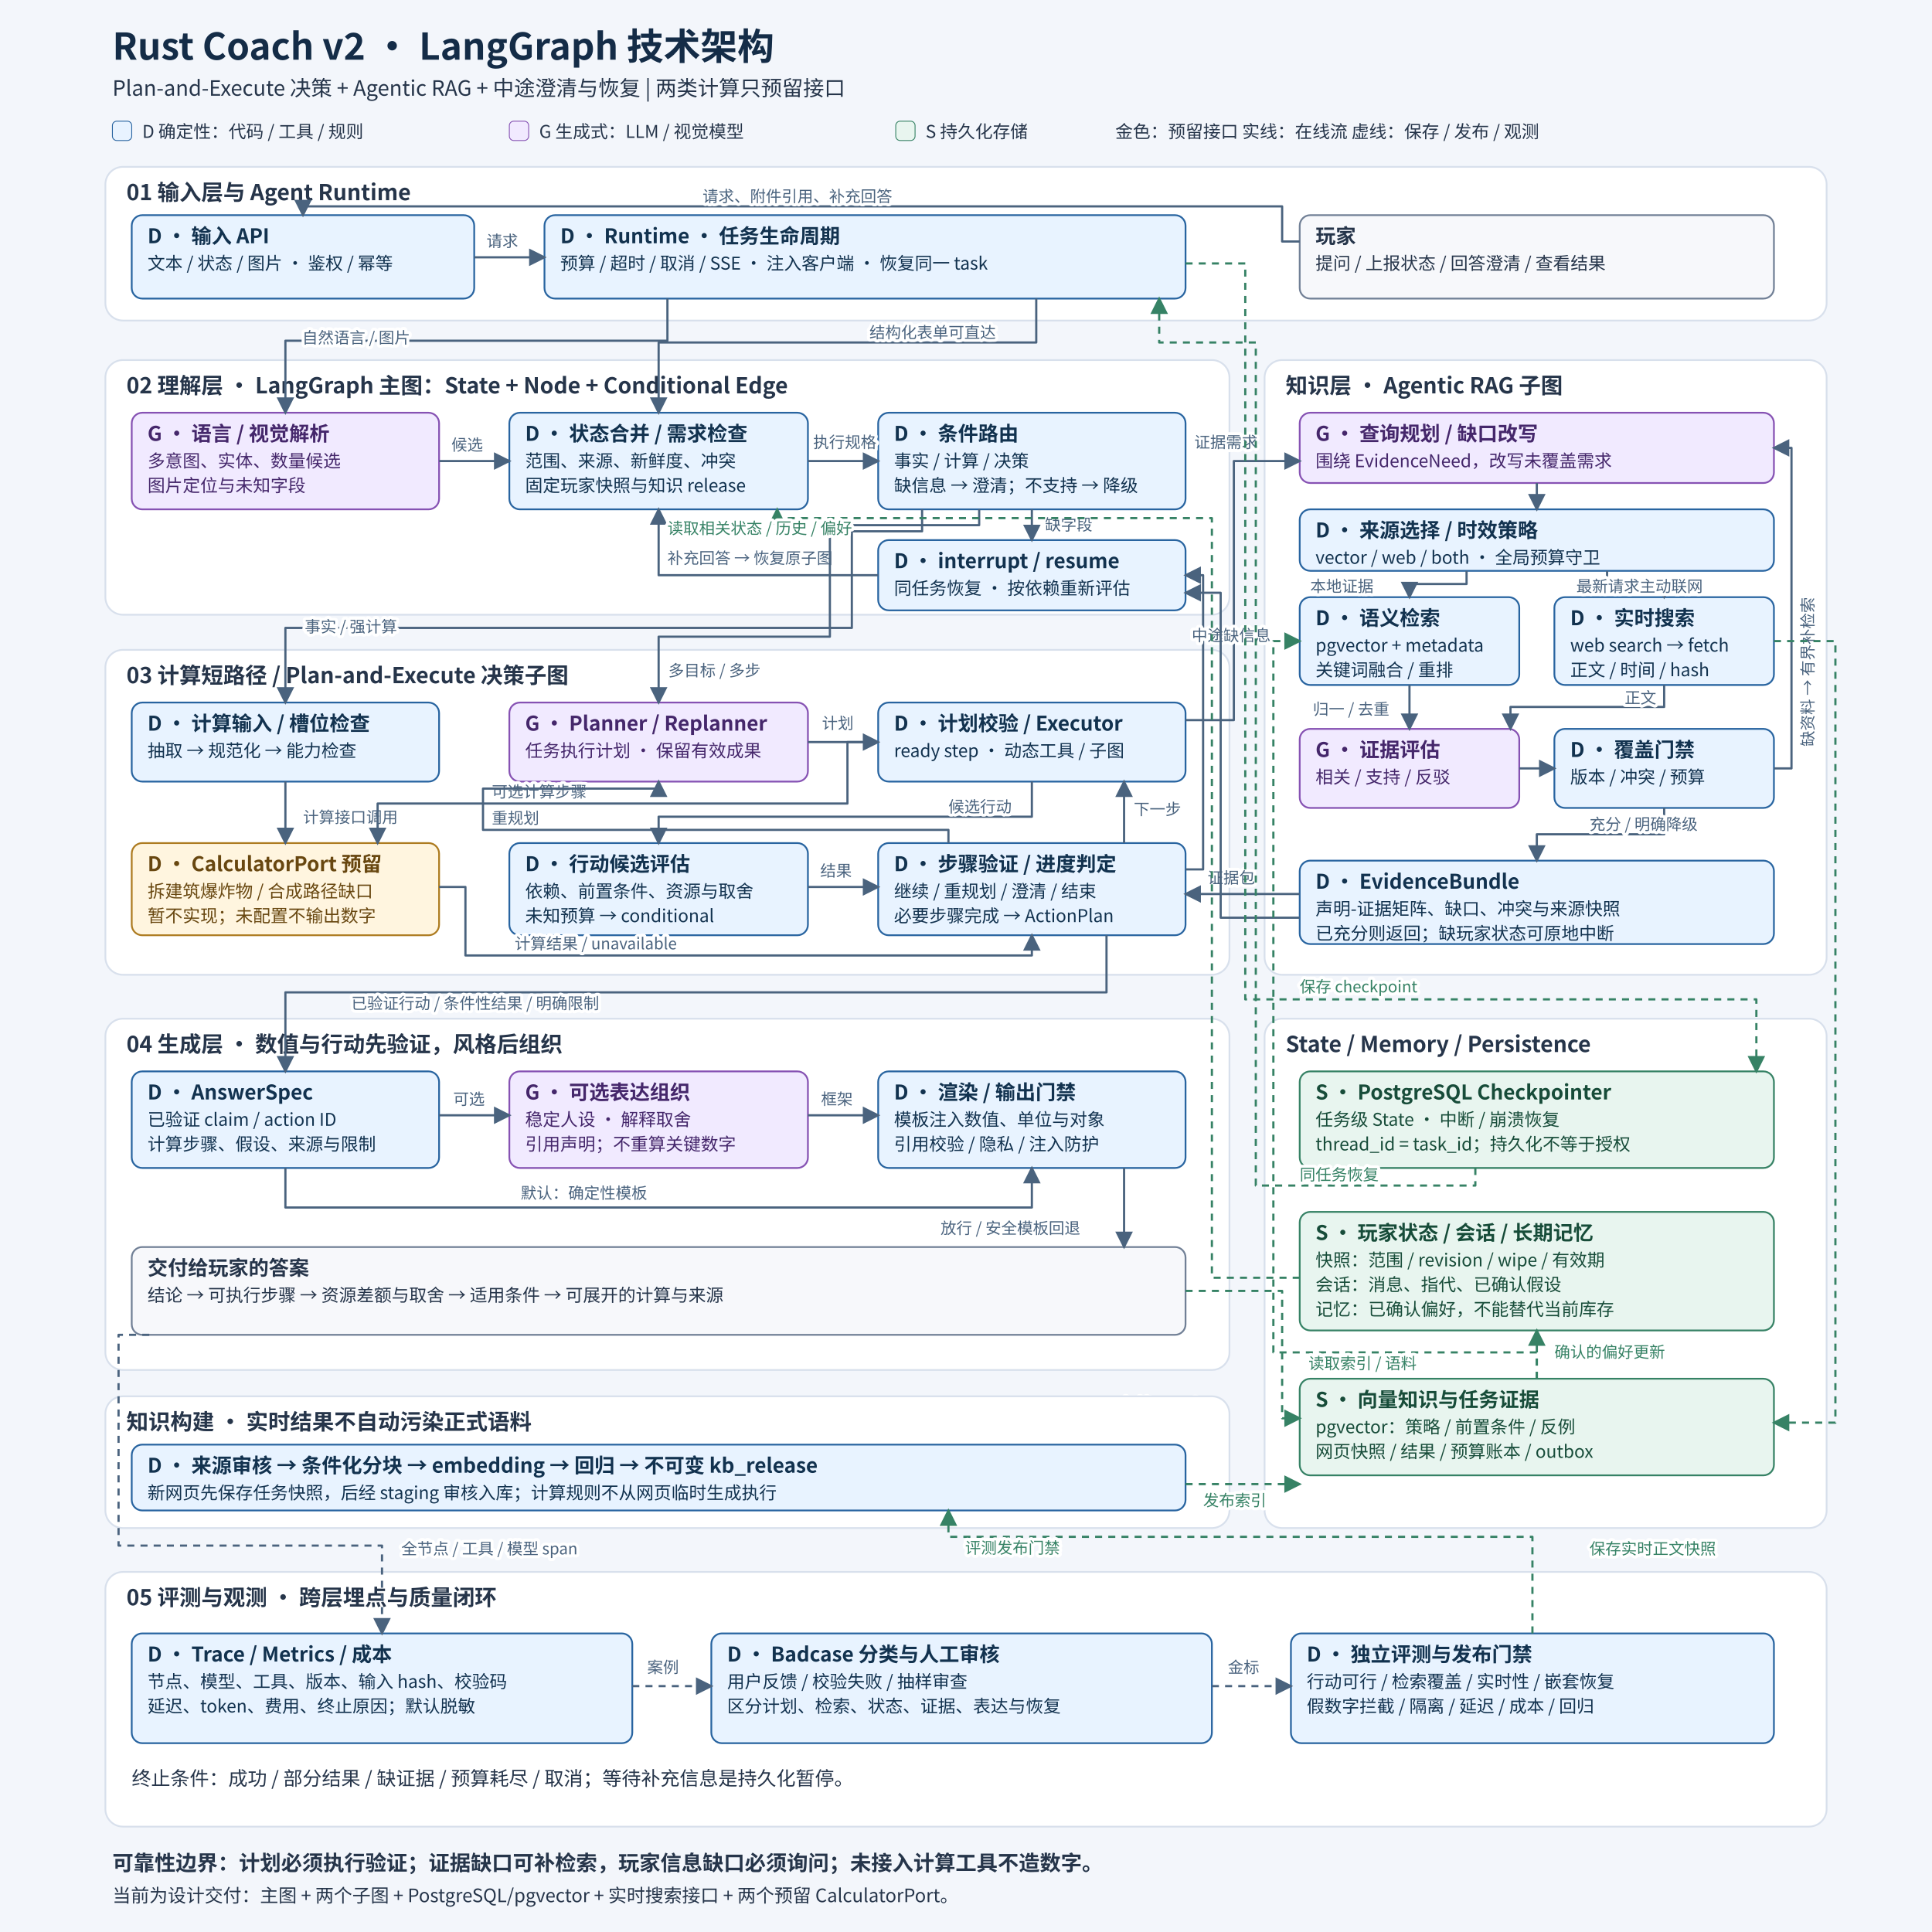
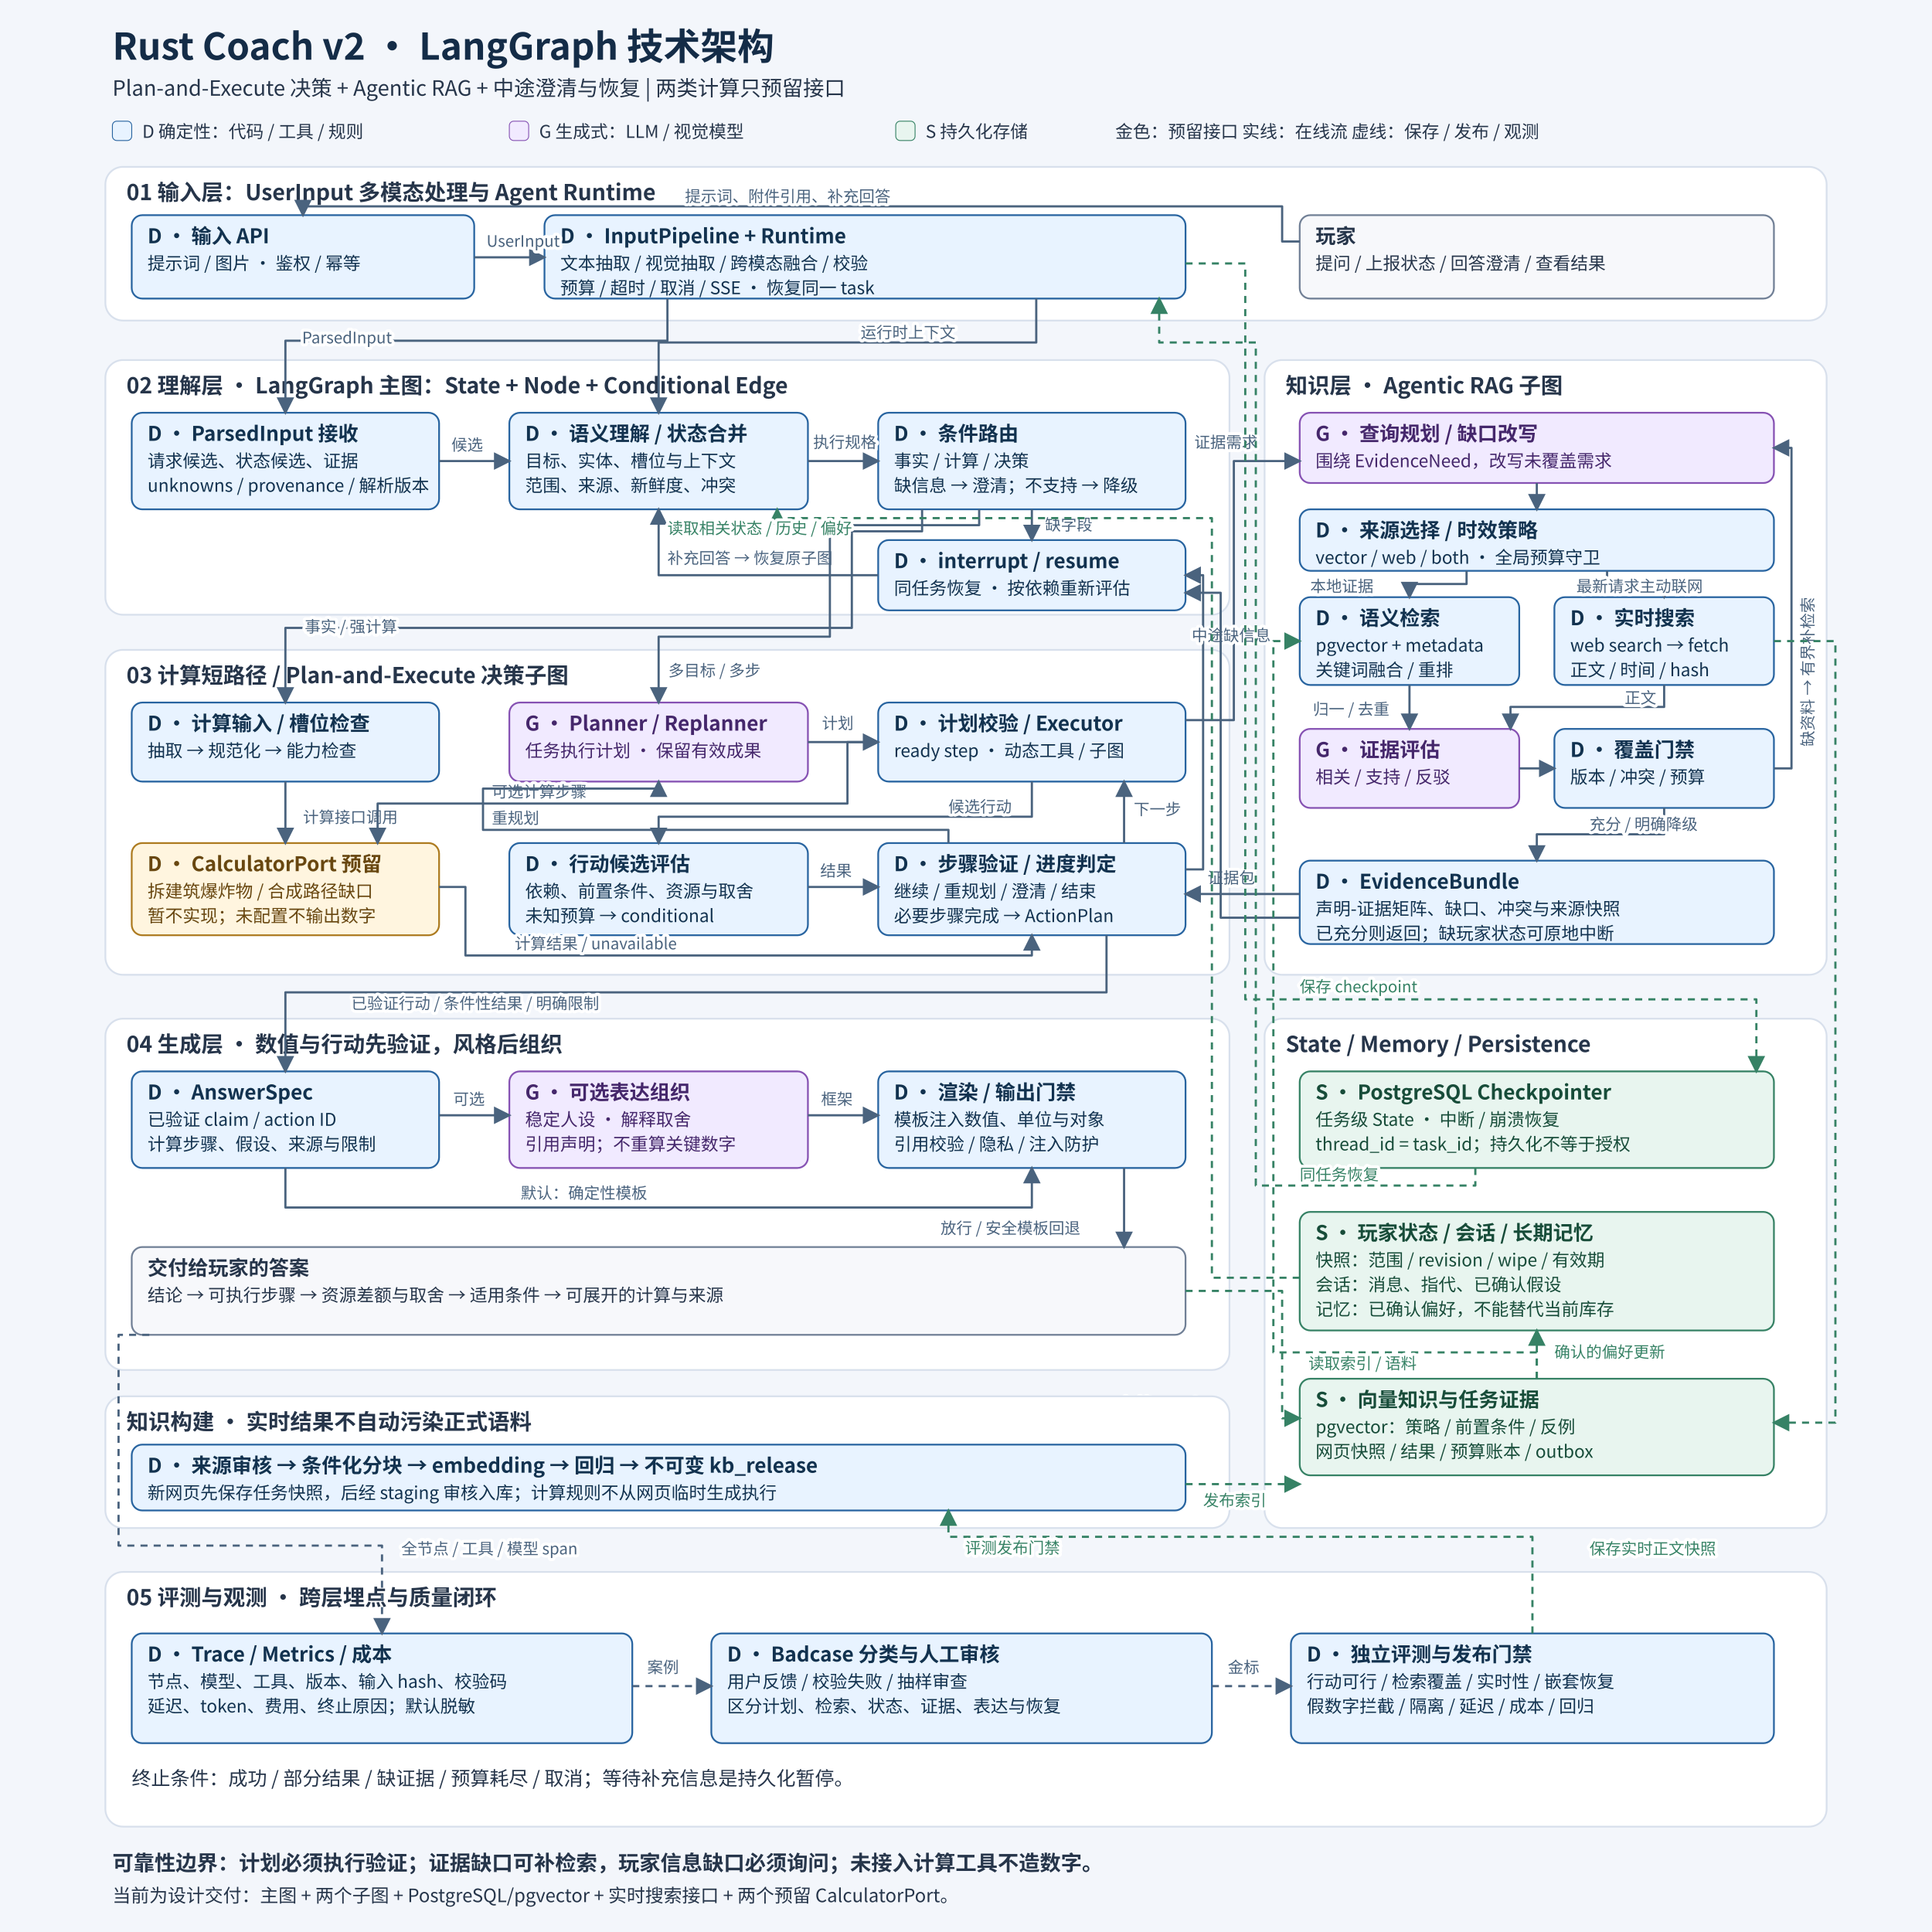
<svg xmlns="http://www.w3.org/2000/svg" width="2200" height="2200" viewBox="0 0 2200 2200" role="img" aria-labelledby="title description">
  <defs>
    <marker id="arrow" markerWidth="8" markerHeight="8" refX="7" refY="4" orient="auto">
      <path d="M0 0 L8 4 L0 8 Z" fill="#4a637e" />
    </marker>
    <marker id="arrow-green" markerWidth="8" markerHeight="8" refX="7" refY="4" orient="auto">
      <path d="M0 0 L8 4 L0 8 Z" fill="#368265" />
    </marker>
  </defs>
  <rect width="2200" height="2200" fill="#f3f6fb" />
  <g transform="translate(80 0)" font-family="PingFang SC, Noto Sans CJK SC, Microsoft YaHei, sans-serif">
    <text x="48" y="68" font-size="42" font-weight="800" fill="#142c47">Rust Coach v2 · LangGraph 技术架构</text>
    <text x="48" y="109" font-size="24" font-weight="400" fill="#26354a">Plan-and-Execute 决策  +  Agentic RAG  +  中途澄清与恢复  |  两类计算只预留接口</text>
    <rect x="48" y="138" width="22" height="22" rx="5" fill="#e8f3ff" stroke="#2864a0" />
    <text x="82" y="157" font-size="20" font-weight="400" fill="#26354a">D  确定性：代码 / 工具 / 规则</text>
    <rect x="500" y="138" width="22" height="22" rx="5" fill="#f1eaff" stroke="#8652b3" />
    <text x="534" y="157" font-size="20" font-weight="400" fill="#26354a">G  生成式：LLM / 视觉模型</text>
    <rect x="940" y="138" width="22" height="22" rx="5" fill="#e8f5ef" stroke="#368265" />
    <text x="974" y="157" font-size="20" font-weight="400" fill="#26354a">S  持久化存储</text>
    <text x="1190" y="157" font-size="20" font-weight="400" fill="#26354a">金色：预留接口   实线：在线流   虚线：保存 / 发布 / 观测</text>
    <rect x="40" y="190" width="1960" height="175" rx="20" fill="#ffffff" stroke="#d8e0ec" stroke-width="2" />
-     <text x="64" y="228" font-size="25" font-weight="700" fill="#26354a">01  输入层与 Agent Runtime</text>
+     <text x="64" y="228" font-size="25" font-weight="700" fill="#26354a">01  输入层：UserInput 多模态处理与 Agent Runtime</text>
    <rect x="70" y="245" width="390" height="95" rx="12" fill="#e8f3ff" stroke="#2864a0" stroke-width="2" />
    <text x="88" y="277" font-size="23" font-weight="700" fill="#12324f">D · 输入 API</text>
-     <text x="88" y="307" font-size="20" font-weight="400" fill="#12324f">文本 / 状态 / 图片 · 鉴权 / 幂等</text>
+     <text x="88" y="307" font-size="20" font-weight="400" fill="#12324f">提示词 / 图片 · 鉴权 / 幂等</text>
    <rect x="540" y="245" width="730" height="95" rx="12" fill="#e8f3ff" stroke="#2864a0" stroke-width="2" />
-     <text x="558" y="277" font-size="23" font-weight="700" fill="#12324f">D · Runtime · 任务生命周期</text>
-     <text x="558" y="307" font-size="20" font-weight="400" fill="#12324f">预算 / 超时 / 取消 / SSE · 注入客户端 · 恢复同一 task</text>
+     <text x="558" y="277" font-size="23" font-weight="700" fill="#12324f">D · InputPipeline + Runtime</text>
+     <text x="558" y="307" font-size="20" font-weight="400" fill="#12324f">文本抽取 / 视觉抽取 / 跨模态融合 / 校验</text>
+     <text x="558" y="335" font-size="20" font-weight="400" fill="#12324f">预算 / 超时 / 取消 / SSE · 恢复同一 task</text>
    <rect x="1400" y="245" width="540" height="95" rx="12" fill="#f7f8fb" stroke="#718096" stroke-width="2" />
    <text x="1418" y="277" font-size="23" font-weight="700" fill="#26354a">玩家</text>
    <text x="1418" y="307" font-size="20" font-weight="400" fill="#26354a">提问 / 上报状态 / 回答澄清 / 查看结果</text>
    <path d="M1400 275 H1380 V235 H265 V245" fill="none" stroke="#4a637e" stroke-width="2.5" stroke-linejoin="round" marker-end="url(#arrow)" />
-     <text x="720" y="230" font-size="18" fill="#4a637e" paint-order="stroke" stroke="#ffffff" stroke-width="7" stroke-linejoin="round">请求、附件引用、补充回答</text>
+     <text x="700" y="230" font-size="18" fill="#4a637e" paint-order="stroke" stroke="#ffffff" stroke-width="7" stroke-linejoin="round">提示词、附件引用、补充回答</text>
    <path d="M460 293 H540" fill="none" stroke="#4a637e" stroke-width="2.5" stroke-linejoin="round" marker-end="url(#arrow)" />
-     <text x="474" y="281" font-size="18" fill="#4a637e" paint-order="stroke" stroke="#ffffff" stroke-width="7" stroke-linejoin="round">请求</text>
+     <text x="474" y="281" font-size="18" fill="#4a637e" paint-order="stroke" stroke="#ffffff" stroke-width="7" stroke-linejoin="round">UserInput</text>
    <rect x="40" y="410" width="1280" height="290" rx="20" fill="#ffffff" stroke="#d8e0ec" stroke-width="2" />
    <text x="64" y="448" font-size="25" font-weight="700" fill="#26354a">02  理解层 · LangGraph 主图：State + Node + Conditional Edge</text>
-     <rect x="70" y="470" width="350" height="110" rx="12" fill="#f1eaff" stroke="#8652b3" stroke-width="2" />
-     <text x="88" y="502" font-size="23" font-weight="700" fill="#45276b">G · 语言 / 视觉解析</text>
-     <text x="88" y="532" font-size="20" font-weight="400" fill="#45276b">多意图、实体、数量候选</text>
-     <text x="88" y="560" font-size="20" font-weight="400" fill="#45276b">图片定位与未知字段</text>
+     <rect x="70" y="470" width="350" height="110" rx="12" fill="#e8f3ff" stroke="#2864a0" stroke-width="2" />
+     <text x="88" y="502" font-size="23" font-weight="700" fill="#12324f">D · ParsedInput 接收</text>
+     <text x="88" y="532" font-size="20" font-weight="400" fill="#12324f">请求候选、状态候选、证据</text>
+     <text x="88" y="560" font-size="20" font-weight="400" fill="#12324f">unknowns / provenance / 解析版本</text>
    <rect x="500" y="470" width="340" height="110" rx="12" fill="#e8f3ff" stroke="#2864a0" stroke-width="2" />
-     <text x="518" y="502" font-size="23" font-weight="700" fill="#12324f">D · 状态合并 / 需求检查</text>
-     <text x="518" y="532" font-size="20" font-weight="400" fill="#12324f">范围、来源、新鲜度、冲突</text>
-     <text x="518" y="560" font-size="20" font-weight="400" fill="#12324f">固定玩家快照与知识 release</text>
+     <text x="518" y="502" font-size="23" font-weight="700" fill="#12324f">D · 语义理解 / 状态合并</text>
+     <text x="518" y="532" font-size="20" font-weight="400" fill="#12324f">目标、实体、槽位与上下文</text>
+     <text x="518" y="560" font-size="20" font-weight="400" fill="#12324f">范围、来源、新鲜度、冲突</text>
    <rect x="920" y="470" width="350" height="110" rx="12" fill="#e8f3ff" stroke="#2864a0" stroke-width="2" />
    <text x="938" y="502" font-size="23" font-weight="700" fill="#12324f">D · 条件路由</text>
    <text x="938" y="532" font-size="20" font-weight="400" fill="#12324f">事实 / 计算 / 决策</text>
    <text x="938" y="560" font-size="20" font-weight="400" fill="#12324f">缺信息 → 澄清；不支持 → 降级</text>
    <rect x="920" y="615" width="350" height="80" rx="12" fill="#e8f3ff" stroke="#2864a0" stroke-width="2" />
    <text x="938" y="647" font-size="23" font-weight="700" fill="#12324f">D · interrupt / resume</text>
    <text x="938" y="677" font-size="20" font-weight="400" fill="#12324f">同任务恢复 · 按依赖重新评估</text>
    <path d="M680 340 V388 H245 V470" fill="none" stroke="#4a637e" stroke-width="2.5" stroke-linejoin="round" marker-end="url(#arrow)" />
-     <text x="264" y="391" font-size="18" fill="#4a637e" paint-order="stroke" stroke="#ffffff" stroke-width="7" stroke-linejoin="round">自然语言 / 图片</text>
+     <text x="264" y="391" font-size="18" fill="#4a637e" paint-order="stroke" stroke="#ffffff" stroke-width="7" stroke-linejoin="round">ParsedInput</text>
    <path d="M1100 340 V390 H670 V470" fill="none" stroke="#4a637e" stroke-width="2.5" stroke-linejoin="round" marker-end="url(#arrow)" />
-     <text x="910" y="385" font-size="18" fill="#4a637e" paint-order="stroke" stroke="#ffffff" stroke-width="7" stroke-linejoin="round">结构化表单可直达</text>
+     <text x="900" y="385" font-size="18" fill="#4a637e" paint-order="stroke" stroke="#ffffff" stroke-width="7" stroke-linejoin="round">运行时上下文</text>
    <path d="M420 525 H500" fill="none" stroke="#4a637e" stroke-width="2.5" stroke-linejoin="round" marker-end="url(#arrow)" />
    <text x="434" y="513" font-size="18" fill="#4a637e" paint-order="stroke" stroke="#ffffff" stroke-width="7" stroke-linejoin="round">候选</text>
    <path d="M840 525 H920" fill="none" stroke="#4a637e" stroke-width="2.5" stroke-linejoin="round" marker-end="url(#arrow)" />
    <text x="846" y="510" font-size="18" fill="#4a637e" paint-order="stroke" stroke="#ffffff" stroke-width="7" stroke-linejoin="round">执行规格</text>
    <path d="M1095 580 V615" fill="none" stroke="#4a637e" stroke-width="2.5" stroke-linejoin="round" marker-end="url(#arrow)" />
    <text x="1110" y="604" font-size="18" fill="#4a637e" paint-order="stroke" stroke="#ffffff" stroke-width="7" stroke-linejoin="round">缺字段</text>
    <path d="M920 655 H670 V580" fill="none" stroke="#4a637e" stroke-width="2.5" stroke-linejoin="round" marker-end="url(#arrow)" />
    <text x="680" y="642" font-size="18" fill="#4a637e" paint-order="stroke" stroke="#ffffff" stroke-width="7" stroke-linejoin="round">补充回答 → 恢复原子图</text>
    <rect x="1360" y="410" width="640" height="700" rx="20" fill="#ffffff" stroke="#d8e0ec" stroke-width="2" />
    <text x="1384" y="448" font-size="25" font-weight="700" fill="#26354a">知识层 · Agentic RAG 子图</text>
    <rect x="1400" y="470" width="540" height="80" rx="12" fill="#f1eaff" stroke="#8652b3" stroke-width="2" />
    <text x="1418" y="502" font-size="23" font-weight="700" fill="#45276b">G · 查询规划 / 缺口改写</text>
    <text x="1418" y="532" font-size="20" font-weight="400" fill="#45276b">围绕 EvidenceNeed，改写未覆盖需求</text>
    <rect x="1400" y="580" width="540" height="70" rx="12" fill="#e8f3ff" stroke="#2864a0" stroke-width="2" />
    <text x="1418" y="612" font-size="23" font-weight="700" fill="#12324f">D · 来源选择 / 时效策略</text>
    <text x="1418" y="642" font-size="20" font-weight="400" fill="#12324f">vector / web / both · 全局预算守卫</text>
    <rect x="1400" y="680" width="250" height="100" rx="12" fill="#e8f3ff" stroke="#2864a0" stroke-width="2" />
    <text x="1418" y="712" font-size="23" font-weight="700" fill="#12324f">D · 语义检索</text>
    <text x="1418" y="742" font-size="20" font-weight="400" fill="#12324f">pgvector + metadata</text>
    <text x="1418" y="770" font-size="20" font-weight="400" fill="#12324f">关键词融合 / 重排</text>
    <rect x="1690" y="680" width="250" height="100" rx="12" fill="#e8f3ff" stroke="#2864a0" stroke-width="2" />
    <text x="1708" y="712" font-size="23" font-weight="700" fill="#12324f">D · 实时搜索</text>
    <text x="1708" y="742" font-size="20" font-weight="400" fill="#12324f">web search → fetch</text>
    <text x="1708" y="770" font-size="20" font-weight="400" fill="#12324f">正文 / 时间 / hash</text>
    <rect x="1400" y="830" width="250" height="90" rx="12" fill="#f1eaff" stroke="#8652b3" stroke-width="2" />
    <text x="1418" y="862" font-size="23" font-weight="700" fill="#45276b">G · 证据评估</text>
    <text x="1418" y="892" font-size="20" font-weight="400" fill="#45276b">相关 / 支持 / 反驳</text>
    <rect x="1690" y="830" width="250" height="90" rx="12" fill="#e8f3ff" stroke="#2864a0" stroke-width="2" />
    <text x="1708" y="862" font-size="23" font-weight="700" fill="#12324f">D · 覆盖门禁</text>
    <text x="1708" y="892" font-size="20" font-weight="400" fill="#12324f">版本 / 冲突 / 预算</text>
    <rect x="1400" y="980" width="540" height="95" rx="12" fill="#e8f3ff" stroke="#2864a0" stroke-width="2" />
    <text x="1418" y="1012" font-size="23" font-weight="700" fill="#12324f">D · EvidenceBundle</text>
    <text x="1418" y="1042" font-size="20" font-weight="400" fill="#12324f">声明-证据矩阵、缺口、冲突与来源快照</text>
    <text x="1418" y="1070" font-size="20" font-weight="400" fill="#12324f">已充分则返回；缺玩家状态可原地中断</text>
    <path d="M1670 550 V580" fill="none" stroke="#4a637e" stroke-width="2.5" stroke-linejoin="round" marker-end="url(#arrow)" />
    <path d="M1590 650 V665 H1525 V680" fill="none" stroke="#4a637e" stroke-width="2.5" stroke-linejoin="round" marker-end="url(#arrow)" />
    <text x="1412" y="674" font-size="18" fill="#4a637e" paint-order="stroke" stroke="#ffffff" stroke-width="7" stroke-linejoin="round">本地证据</text>
    <path d="M1750 650 V665 H1815 V680" fill="none" stroke="#4a637e" stroke-width="2.5" stroke-linejoin="round" marker-end="url(#arrow)" />
    <text x="1715" y="674" font-size="18" fill="#4a637e" paint-order="stroke" stroke="#ffffff" stroke-width="7" stroke-linejoin="round">最新请求主动联网</text>
    <path d="M1525 780 V830" fill="none" stroke="#4a637e" stroke-width="2.5" stroke-linejoin="round" marker-end="url(#arrow)" />
    <text x="1415" y="814" font-size="18" fill="#4a637e" paint-order="stroke" stroke="#ffffff" stroke-width="7" stroke-linejoin="round">归一 / 去重</text>
    <path d="M1815 780 V805 H1640 V830" fill="none" stroke="#4a637e" stroke-width="2.5" stroke-linejoin="round" marker-end="url(#arrow)" />
    <text x="1770" y="801" font-size="18" fill="#4a637e" paint-order="stroke" stroke="#ffffff" stroke-width="7" stroke-linejoin="round">正文</text>
    <path d="M1650 875 H1690" fill="none" stroke="#4a637e" stroke-width="2.5" stroke-linejoin="round" marker-end="url(#arrow)" />
    <path d="M1815 920 V950 H1670 V980" fill="none" stroke="#4a637e" stroke-width="2.5" stroke-linejoin="round" marker-end="url(#arrow)" />
    <text x="1730" y="945" font-size="18" fill="#4a637e" paint-order="stroke" stroke="#ffffff" stroke-width="7" stroke-linejoin="round">充分 / 明确降级</text>
    <path d="M1940 875 H1960 V510 H1940" fill="none" stroke="#4a637e" stroke-width="2.5" stroke-linejoin="round" marker-end="url(#arrow)" />
    <text transform="translate(1985 850) rotate(-90)" font-size="18" fill="#4a637e">缺资料 → 有界补检索</text>
    <rect x="40" y="740" width="1280" height="370" rx="20" fill="#ffffff" stroke="#d8e0ec" stroke-width="2" />
    <text x="64" y="778" font-size="25" font-weight="700" fill="#26354a">03  计算短路径 / Plan-and-Execute 决策子图</text>
    <rect x="70" y="800" width="350" height="90" rx="12" fill="#e8f3ff" stroke="#2864a0" stroke-width="2" />
    <text x="88" y="832" font-size="23" font-weight="700" fill="#12324f">D · 计算输入 / 槽位检查</text>
    <text x="88" y="862" font-size="20" font-weight="400" fill="#12324f">抽取 → 规范化 → 能力检查</text>
    <rect x="500" y="800" width="340" height="90" rx="12" fill="#f1eaff" stroke="#8652b3" stroke-width="2" />
    <text x="518" y="832" font-size="23" font-weight="700" fill="#45276b">G · Planner / Replanner</text>
    <text x="518" y="862" font-size="20" font-weight="400" fill="#45276b">任务执行计划 · 保留有效成果</text>
    <rect x="920" y="800" width="350" height="90" rx="12" fill="#e8f3ff" stroke="#2864a0" stroke-width="2" />
    <text x="938" y="832" font-size="23" font-weight="700" fill="#12324f">D · 计划校验 / Executor</text>
    <text x="938" y="862" font-size="20" font-weight="400" fill="#12324f">ready step · 动态工具 / 子图</text>
    <rect x="500" y="960" width="340" height="105" rx="12" fill="#e8f3ff" stroke="#2864a0" stroke-width="2" />
    <text x="518" y="992" font-size="23" font-weight="700" fill="#12324f">D · 行动候选评估</text>
    <text x="518" y="1022" font-size="20" font-weight="400" fill="#12324f">依赖、前置条件、资源与取舍</text>
    <text x="518" y="1050" font-size="20" font-weight="400" fill="#12324f">未知预算 → conditional</text>
    <rect x="920" y="960" width="350" height="105" rx="12" fill="#e8f3ff" stroke="#2864a0" stroke-width="2" />
    <text x="938" y="992" font-size="23" font-weight="700" fill="#12324f">D · 步骤验证 / 进度判定</text>
    <text x="938" y="1022" font-size="20" font-weight="400" fill="#12324f">继续 / 重规划 / 澄清 / 结束</text>
    <text x="938" y="1050" font-size="20" font-weight="400" fill="#12324f">必要步骤完成 → ActionPlan</text>
    <rect x="70" y="960" width="350" height="105" rx="12" fill="#fff5df" stroke="#ad7b20" stroke-width="2" />
    <text x="88" y="992" font-size="23" font-weight="700" fill="#684710">D · CalculatorPort 预留</text>
    <text x="88" y="1022" font-size="20" font-weight="400" fill="#684710">拆建筑爆炸物 / 合成路径缺口</text>
    <text x="88" y="1050" font-size="20" font-weight="400" fill="#684710">暂不实现；未配置不输出数字</text>
    <path d="M970 580 V605 H890 V715 H245 V800" fill="none" stroke="#4a637e" stroke-width="2.5" stroke-linejoin="round" marker-end="url(#arrow)" />
    <text x="267" y="720" font-size="18" fill="#4a637e" paint-order="stroke" stroke="#ffffff" stroke-width="7" stroke-linejoin="round">事实 / 强计算</text>
    <path d="M1035 580 V598 H865 V725 H670 V800" fill="none" stroke="#4a637e" stroke-width="2.5" stroke-linejoin="round" marker-end="url(#arrow)" />
    <text x="681" y="770" font-size="18" fill="#4a637e" paint-order="stroke" stroke="#ffffff" stroke-width="7" stroke-linejoin="round">多目标 / 多步</text>
    <path d="M840 845 H920" fill="none" stroke="#4a637e" stroke-width="2.5" stroke-linejoin="round" marker-end="url(#arrow)" />
    <text x="856" y="830" font-size="18" fill="#4a637e" paint-order="stroke" stroke="#ffffff" stroke-width="7" stroke-linejoin="round">计划</text>
    <path d="M1095 890 V930 H670 V960" fill="none" stroke="#4a637e" stroke-width="2.5" stroke-linejoin="round" marker-end="url(#arrow)" />
    <text x="1000" y="925" font-size="18" fill="#4a637e" paint-order="stroke" stroke="#ffffff" stroke-width="7" stroke-linejoin="round">候选行动</text>
    <path d="M245 890 V960" fill="none" stroke="#4a637e" stroke-width="2.5" stroke-linejoin="round" marker-end="url(#arrow)" />
    <text x="265" y="937" font-size="18" fill="#4a637e" paint-order="stroke" stroke="#ffffff" stroke-width="7" stroke-linejoin="round">计算接口调用</text>
    <path d="M920 845 H885 V915 H350 V960" fill="none" stroke="#4a637e" stroke-width="2.5" stroke-linejoin="round" marker-end="url(#arrow)" />
    <text x="480" y="908" font-size="18" fill="#4a637e" paint-order="stroke" stroke="#ffffff" stroke-width="7" stroke-linejoin="round">可选计算步骤</text>
    <path d="M840 1010 H920" fill="none" stroke="#4a637e" stroke-width="2.5" stroke-linejoin="round" marker-end="url(#arrow)" />
    <text x="854" y="998" font-size="18" fill="#4a637e" paint-order="stroke" stroke="#ffffff" stroke-width="7" stroke-linejoin="round">结果</text>
    <path d="M420 1010 H450 V1088 H1095 V1065" fill="none" stroke="#4a637e" stroke-width="2.5" stroke-linejoin="round" marker-end="url(#arrow)" />
    <text x="506" y="1081" font-size="18" fill="#4a637e" paint-order="stroke" stroke="#ffffff" stroke-width="7" stroke-linejoin="round">计算结果 / unavailable</text>
    <path d="M1000 960 V945 H470 V898 H670 V890" fill="none" stroke="#4a637e" stroke-width="2.5" stroke-linejoin="round" marker-end="url(#arrow)" />
    <text x="480" y="938" font-size="18" fill="#4a637e" paint-order="stroke" stroke="#ffffff" stroke-width="7" stroke-linejoin="round">重规划</text>
    <path d="M1200 960 V890" fill="none" stroke="#4a637e" stroke-width="2.5" stroke-linejoin="round" marker-end="url(#arrow)" />
    <text x="1211" y="928" font-size="18" fill="#4a637e" paint-order="stroke" stroke="#ffffff" stroke-width="7" stroke-linejoin="round">下一步</text>
    <path d="M1270 820 H1325 V525 H1400" fill="none" stroke="#4a637e" stroke-width="2.5" stroke-linejoin="round" marker-end="url(#arrow)" />
    <text x="1280" y="510" font-size="18" fill="#4a637e" paint-order="stroke" stroke="#ffffff" stroke-width="7" stroke-linejoin="round">证据需求</text>
    <path d="M1400 1018 H1270" fill="none" stroke="#4a637e" stroke-width="2.5" stroke-linejoin="round" marker-end="url(#arrow)" />
    <text x="1295" y="1006" font-size="18" fill="#4a637e" paint-order="stroke" stroke="#ffffff" stroke-width="7" stroke-linejoin="round">证据包</text>
    <path d="M1270 990 H1290 V655 H1270" fill="none" stroke="#4a637e" stroke-width="2.5" stroke-linejoin="round" marker-end="url(#arrow)" />
    <text x="1277" y="730" font-size="18" fill="#4a637e" paint-order="stroke" stroke="#ffffff" stroke-width="7" stroke-linejoin="round">中途缺信息</text>
    <path d="M1400 1045 H1310 V675 H1270" fill="none" stroke="#4a637e" stroke-width="2.5" stroke-linejoin="round" marker-end="url(#arrow)" />
    <rect x="40" y="1160" width="1280" height="400" rx="20" fill="#ffffff" stroke="#d8e0ec" stroke-width="2" />
    <text x="64" y="1198" font-size="25" font-weight="700" fill="#26354a">04  生成层 · 数值与行动先验证，风格后组织</text>
    <rect x="70" y="1220" width="350" height="110" rx="12" fill="#e8f3ff" stroke="#2864a0" stroke-width="2" />
    <text x="88" y="1252" font-size="23" font-weight="700" fill="#12324f">D · AnswerSpec</text>
    <text x="88" y="1282" font-size="20" font-weight="400" fill="#12324f">已验证 claim / action ID</text>
    <text x="88" y="1310" font-size="20" font-weight="400" fill="#12324f">计算步骤、假设、来源与限制</text>
    <rect x="500" y="1220" width="340" height="110" rx="12" fill="#f1eaff" stroke="#8652b3" stroke-width="2" />
    <text x="518" y="1252" font-size="23" font-weight="700" fill="#45276b">G · 可选表达组织</text>
    <text x="518" y="1282" font-size="20" font-weight="400" fill="#45276b">稳定人设 · 解释取舍</text>
    <text x="518" y="1310" font-size="20" font-weight="400" fill="#45276b">引用声明；不重算关键数字</text>
    <rect x="920" y="1220" width="350" height="110" rx="12" fill="#e8f3ff" stroke="#2864a0" stroke-width="2" />
    <text x="938" y="1252" font-size="23" font-weight="700" fill="#12324f">D · 渲染 / 输出门禁</text>
    <text x="938" y="1282" font-size="20" font-weight="400" fill="#12324f">模板注入数值、单位与对象</text>
    <text x="938" y="1310" font-size="20" font-weight="400" fill="#12324f">引用校验 / 隐私 / 注入防护</text>
    <rect x="70" y="1420" width="1200" height="100" rx="12" fill="#f7f8fb" stroke="#718096" stroke-width="2" />
    <text x="88" y="1452" font-size="23" font-weight="700" fill="#26354a">交付给玩家的答案</text>
    <text x="88" y="1482" font-size="20" font-weight="400" fill="#26354a">结论 → 可执行步骤 → 资源差额与取舍 → 适用条件 → 可展开的计算与来源</text>
    <path d="M1180 1065 V1130 H245 V1220" fill="none" stroke="#4a637e" stroke-width="2.5" stroke-linejoin="round" marker-end="url(#arrow)" />
    <text x="320" y="1149" font-size="18" fill="#4a637e" paint-order="stroke" stroke="#ffffff" stroke-width="7" stroke-linejoin="round">已验证行动 / 条件性结果 / 明确限制</text>
    <path d="M420 1270 H500" fill="none" stroke="#4a637e" stroke-width="2.5" stroke-linejoin="round" marker-end="url(#arrow)" />
    <text x="436" y="1258" font-size="18" fill="#4a637e" paint-order="stroke" stroke="#ffffff" stroke-width="7" stroke-linejoin="round">可选</text>
    <path d="M840 1270 H920" fill="none" stroke="#4a637e" stroke-width="2.5" stroke-linejoin="round" marker-end="url(#arrow)" />
    <text x="855" y="1258" font-size="18" fill="#4a637e" paint-order="stroke" stroke="#ffffff" stroke-width="7" stroke-linejoin="round">框架</text>
    <path d="M245 1330 V1375 H1095 V1330" fill="none" stroke="#4a637e" stroke-width="2.5" stroke-linejoin="round" marker-end="url(#arrow)" />
    <text x="513" y="1365" font-size="18" fill="#4a637e" paint-order="stroke" stroke="#ffffff" stroke-width="7" stroke-linejoin="round">默认：确定性模板</text>
    <path d="M1200 1330 V1420" fill="none" stroke="#4a637e" stroke-width="2.5" stroke-linejoin="round" marker-end="url(#arrow)" />
    <text x="991" y="1405" font-size="18" fill="#4a637e" paint-order="stroke" stroke="#ffffff" stroke-width="7" stroke-linejoin="round">放行 / 安全模板回退</text>
    <rect x="1360" y="1160" width="640" height="580" rx="20" fill="#ffffff" stroke="#d8e0ec" stroke-width="2" />
    <text x="1384" y="1198" font-size="25" font-weight="700" fill="#26354a">State / Memory / Persistence</text>
    <rect x="1400" y="1220" width="540" height="110" rx="12" fill="#e8f5ef" stroke="#368265" stroke-width="2" />
    <text x="1418" y="1252" font-size="23" font-weight="700" fill="#174c39">S · PostgreSQL Checkpointer</text>
    <text x="1418" y="1282" font-size="20" font-weight="400" fill="#174c39">任务级 State · 中断 / 崩溃恢复</text>
    <text x="1418" y="1310" font-size="20" font-weight="400" fill="#174c39">thread_id = task_id；持久化不等于授权</text>
    <rect x="1400" y="1380" width="540" height="135" rx="12" fill="#e8f5ef" stroke="#368265" stroke-width="2" />
    <text x="1418" y="1412" font-size="23" font-weight="700" fill="#174c39">S · 玩家状态 / 会话 / 长期记忆</text>
    <text x="1418" y="1442" font-size="20" font-weight="400" fill="#174c39">快照：范围 / revision / wipe / 有效期</text>
    <text x="1418" y="1470" font-size="20" font-weight="400" fill="#174c39">会话：消息、指代、已确认假设</text>
    <text x="1418" y="1498" font-size="20" font-weight="400" fill="#174c39">记忆：已确认偏好，不能替代当前库存</text>
    <rect x="1400" y="1570" width="540" height="110" rx="12" fill="#e8f5ef" stroke="#368265" stroke-width="2" />
    <text x="1418" y="1602" font-size="23" font-weight="700" fill="#174c39">S · 向量知识与任务证据</text>
    <text x="1418" y="1632" font-size="20" font-weight="400" fill="#174c39">pgvector：策略 / 前置条件 / 反例</text>
    <text x="1418" y="1660" font-size="20" font-weight="400" fill="#174c39">网页快照 / 结果 / 预算账本 / outbox</text>
    <path d="M1270 300 H1338 V1138 H1920 V1220" fill="none" stroke="#368265" stroke-width="2.5" stroke-linejoin="round" stroke-dasharray="8 7" marker-end="url(#arrow-green)" />
    <text x="1400" y="1130" font-size="18" fill="#368265" paint-order="stroke" stroke="#ffffff" stroke-width="7" stroke-linejoin="round">保存 checkpoint</text>
    <path d="M1600 1330 V1350 H1350 V390 H1240 V340" fill="none" stroke="#368265" stroke-width="2.5" stroke-linejoin="round" stroke-dasharray="8 7" marker-end="url(#arrow-green)" />
    <text x="1400" y="1344" font-size="18" fill="#368265" paint-order="stroke" stroke="#ffffff" stroke-width="7" stroke-linejoin="round">同任务恢复</text>
    <path d="M1400 1455 H1300 V590 H805 V580" fill="none" stroke="#368265" stroke-width="2.5" stroke-linejoin="round" stroke-dasharray="8 7" marker-end="url(#arrow-green)" />
    <text x="680" y="608" font-size="18" fill="#368265" paint-order="stroke" stroke="#ffffff" stroke-width="7" stroke-linejoin="round">读取相关状态 / 历史 / 偏好</text>
    <path d="M1270 1470 H1380 V1615 H1400" fill="none" stroke="#368265" stroke-width="2.5" stroke-linejoin="round" stroke-dasharray="8 7" marker-end="url(#arrow-green)" />
    <text x="1196" y="1606" font-size="18" fill="#368265" paint-order="stroke" stroke="#ffffff" stroke-width="7" stroke-linejoin="round">归档 + outbox</text>
    <path d="M1670 1570 V1515" fill="none" stroke="#368265" stroke-width="2.5" stroke-linejoin="round" stroke-dasharray="8 7" marker-end="url(#arrow-green)" />
    <text x="1690" y="1546" font-size="18" fill="#368265" paint-order="stroke" stroke="#ffffff" stroke-width="7" stroke-linejoin="round">确认的偏好更新</text>
    <rect x="40" y="1590" width="1280" height="150" rx="20" fill="#ffffff" stroke="#d8e0ec" stroke-width="2" />
    <text x="64" y="1628" font-size="25" font-weight="700" fill="#26354a">知识构建 · 实时结果不自动污染正式语料</text>
    <rect x="70" y="1645" width="1200" height="75" rx="12" fill="#e8f3ff" stroke="#2864a0" stroke-width="2" />
    <text x="88" y="1677" font-size="23" font-weight="700" fill="#12324f">D · 来源审核 → 条件化分块 → embedding → 回归 → 不可变 kb_release</text>
    <text x="88" y="1707" font-size="20" font-weight="400" fill="#12324f">新网页先保存任务快照，后经 staging 审核入库；计算规则不从网页临时生成执行</text>
    <path d="M1270 1690 H1400" fill="none" stroke="#368265" stroke-width="2.5" stroke-linejoin="round" stroke-dasharray="8 7" marker-end="url(#arrow-green)" />
    <text x="1290" y="1715" font-size="18" fill="#368265" paint-order="stroke" stroke="#ffffff" stroke-width="7" stroke-linejoin="round">发布索引</text>
    <path d="M1670 1570 V1540 H1370 V730 H1400" fill="none" stroke="#368265" stroke-width="2.5" stroke-linejoin="round" stroke-dasharray="8 7" marker-end="url(#arrow-green)" />
    <text x="1410" y="1559" font-size="18" fill="#368265" paint-order="stroke" stroke="#ffffff" stroke-width="7" stroke-linejoin="round">读取索引 / 语料</text>
    <path d="M1940 730 H2010 V1620 H1940" fill="none" stroke="#368265" stroke-width="2.5" stroke-linejoin="round" stroke-dasharray="8 7" marker-end="url(#arrow-green)" />
    <text x="1730" y="1770" font-size="18" fill="#368265" paint-order="stroke" stroke="#ffffff" stroke-width="7" stroke-linejoin="round">保存实时正文快照</text>
    <rect x="40" y="1790" width="1960" height="290" rx="20" fill="#ffffff" stroke="#d8e0ec" stroke-width="2" />
    <text x="64" y="1828" font-size="25" font-weight="700" fill="#26354a">05  评测与观测 · 跨层埋点与质量闭环</text>
    <rect x="70" y="1860" width="570" height="125" rx="12" fill="#e8f3ff" stroke="#2864a0" stroke-width="2" />
    <text x="88" y="1892" font-size="23" font-weight="700" fill="#12324f">D · Trace / Metrics / 成本</text>
    <text x="88" y="1922" font-size="20" font-weight="400" fill="#12324f">节点、模型、工具、版本、输入 hash、校验码</text>
    <text x="88" y="1950" font-size="20" font-weight="400" fill="#12324f">延迟、token、费用、终止原因；默认脱敏</text>
    <rect x="730" y="1860" width="570" height="125" rx="12" fill="#e8f3ff" stroke="#2864a0" stroke-width="2" />
    <text x="748" y="1892" font-size="23" font-weight="700" fill="#12324f">D · Badcase 分类与人工审核</text>
    <text x="748" y="1922" font-size="20" font-weight="400" fill="#12324f">用户反馈 / 校验失败 / 抽样审查</text>
    <text x="748" y="1950" font-size="20" font-weight="400" fill="#12324f">区分计划、检索、状态、证据、表达与恢复</text>
    <rect x="1390" y="1860" width="550" height="125" rx="12" fill="#e8f3ff" stroke="#2864a0" stroke-width="2" />
    <text x="1408" y="1892" font-size="23" font-weight="700" fill="#12324f">D · 独立评测与发布门禁</text>
    <text x="1408" y="1922" font-size="20" font-weight="400" fill="#12324f">行动可行 / 检索覆盖 / 实时性 / 嵌套恢复</text>
    <text x="1408" y="1950" font-size="20" font-weight="400" fill="#12324f">假数字拦截 / 隔离 / 延迟 / 成本 / 回归</text>
    <path d="M90 1520 H55 V1760 H355 V1860" fill="none" stroke="#4a637e" stroke-width="2.5" stroke-linejoin="round" stroke-dasharray="8 7" marker-end="url(#arrow)" />
    <text x="377" y="1770" font-size="18" fill="#4a637e" paint-order="stroke" stroke="#ffffff" stroke-width="7" stroke-linejoin="round">全节点 / 工具 / 模型 span</text>
    <path d="M640 1920 H730" fill="none" stroke="#4a637e" stroke-width="2.5" stroke-linejoin="round" stroke-dasharray="8 7" marker-end="url(#arrow)" />
    <text x="657" y="1905" font-size="18" fill="#4a637e" paint-order="stroke" stroke="#ffffff" stroke-width="7" stroke-linejoin="round">案例</text>
    <path d="M1300 1920 H1390" fill="none" stroke="#4a637e" stroke-width="2.5" stroke-linejoin="round" stroke-dasharray="8 7" marker-end="url(#arrow)" />
    <text x="1318" y="1905" font-size="18" fill="#4a637e" paint-order="stroke" stroke="#ffffff" stroke-width="7" stroke-linejoin="round">金标</text>
    <path d="M1665 1860 V1750 H1000 V1720" fill="none" stroke="#368265" stroke-width="2.5" stroke-linejoin="round" stroke-dasharray="8 7" marker-end="url(#arrow-green)" />
    <text x="1019" y="1769" font-size="18" fill="#368265" paint-order="stroke" stroke="#ffffff" stroke-width="7" stroke-linejoin="round">评测发布门禁</text>
    <text x="70" y="2033" font-size="22" font-weight="500" fill="#26354a">终止条件：成功 / 部分结果 / 缺证据 / 预算耗尽 / 取消；等待补充信息是持久化暂停。</text>
    <text x="48" y="2130" font-size="24" font-weight="700" fill="#26354a">可靠性边界：计划必须执行验证；证据缺口可补检索，玩家信息缺口必须询问；未接入计算工具不造数字。</text>
    <text x="48" y="2166" font-size="21" font-weight="400" fill="#26354a">当前为设计交付：主图 + 两个子图 + PostgreSQL/pgvector + 实时搜索接口 + 两个预留 CalculatorPort。</text>
  </g>
</svg>
